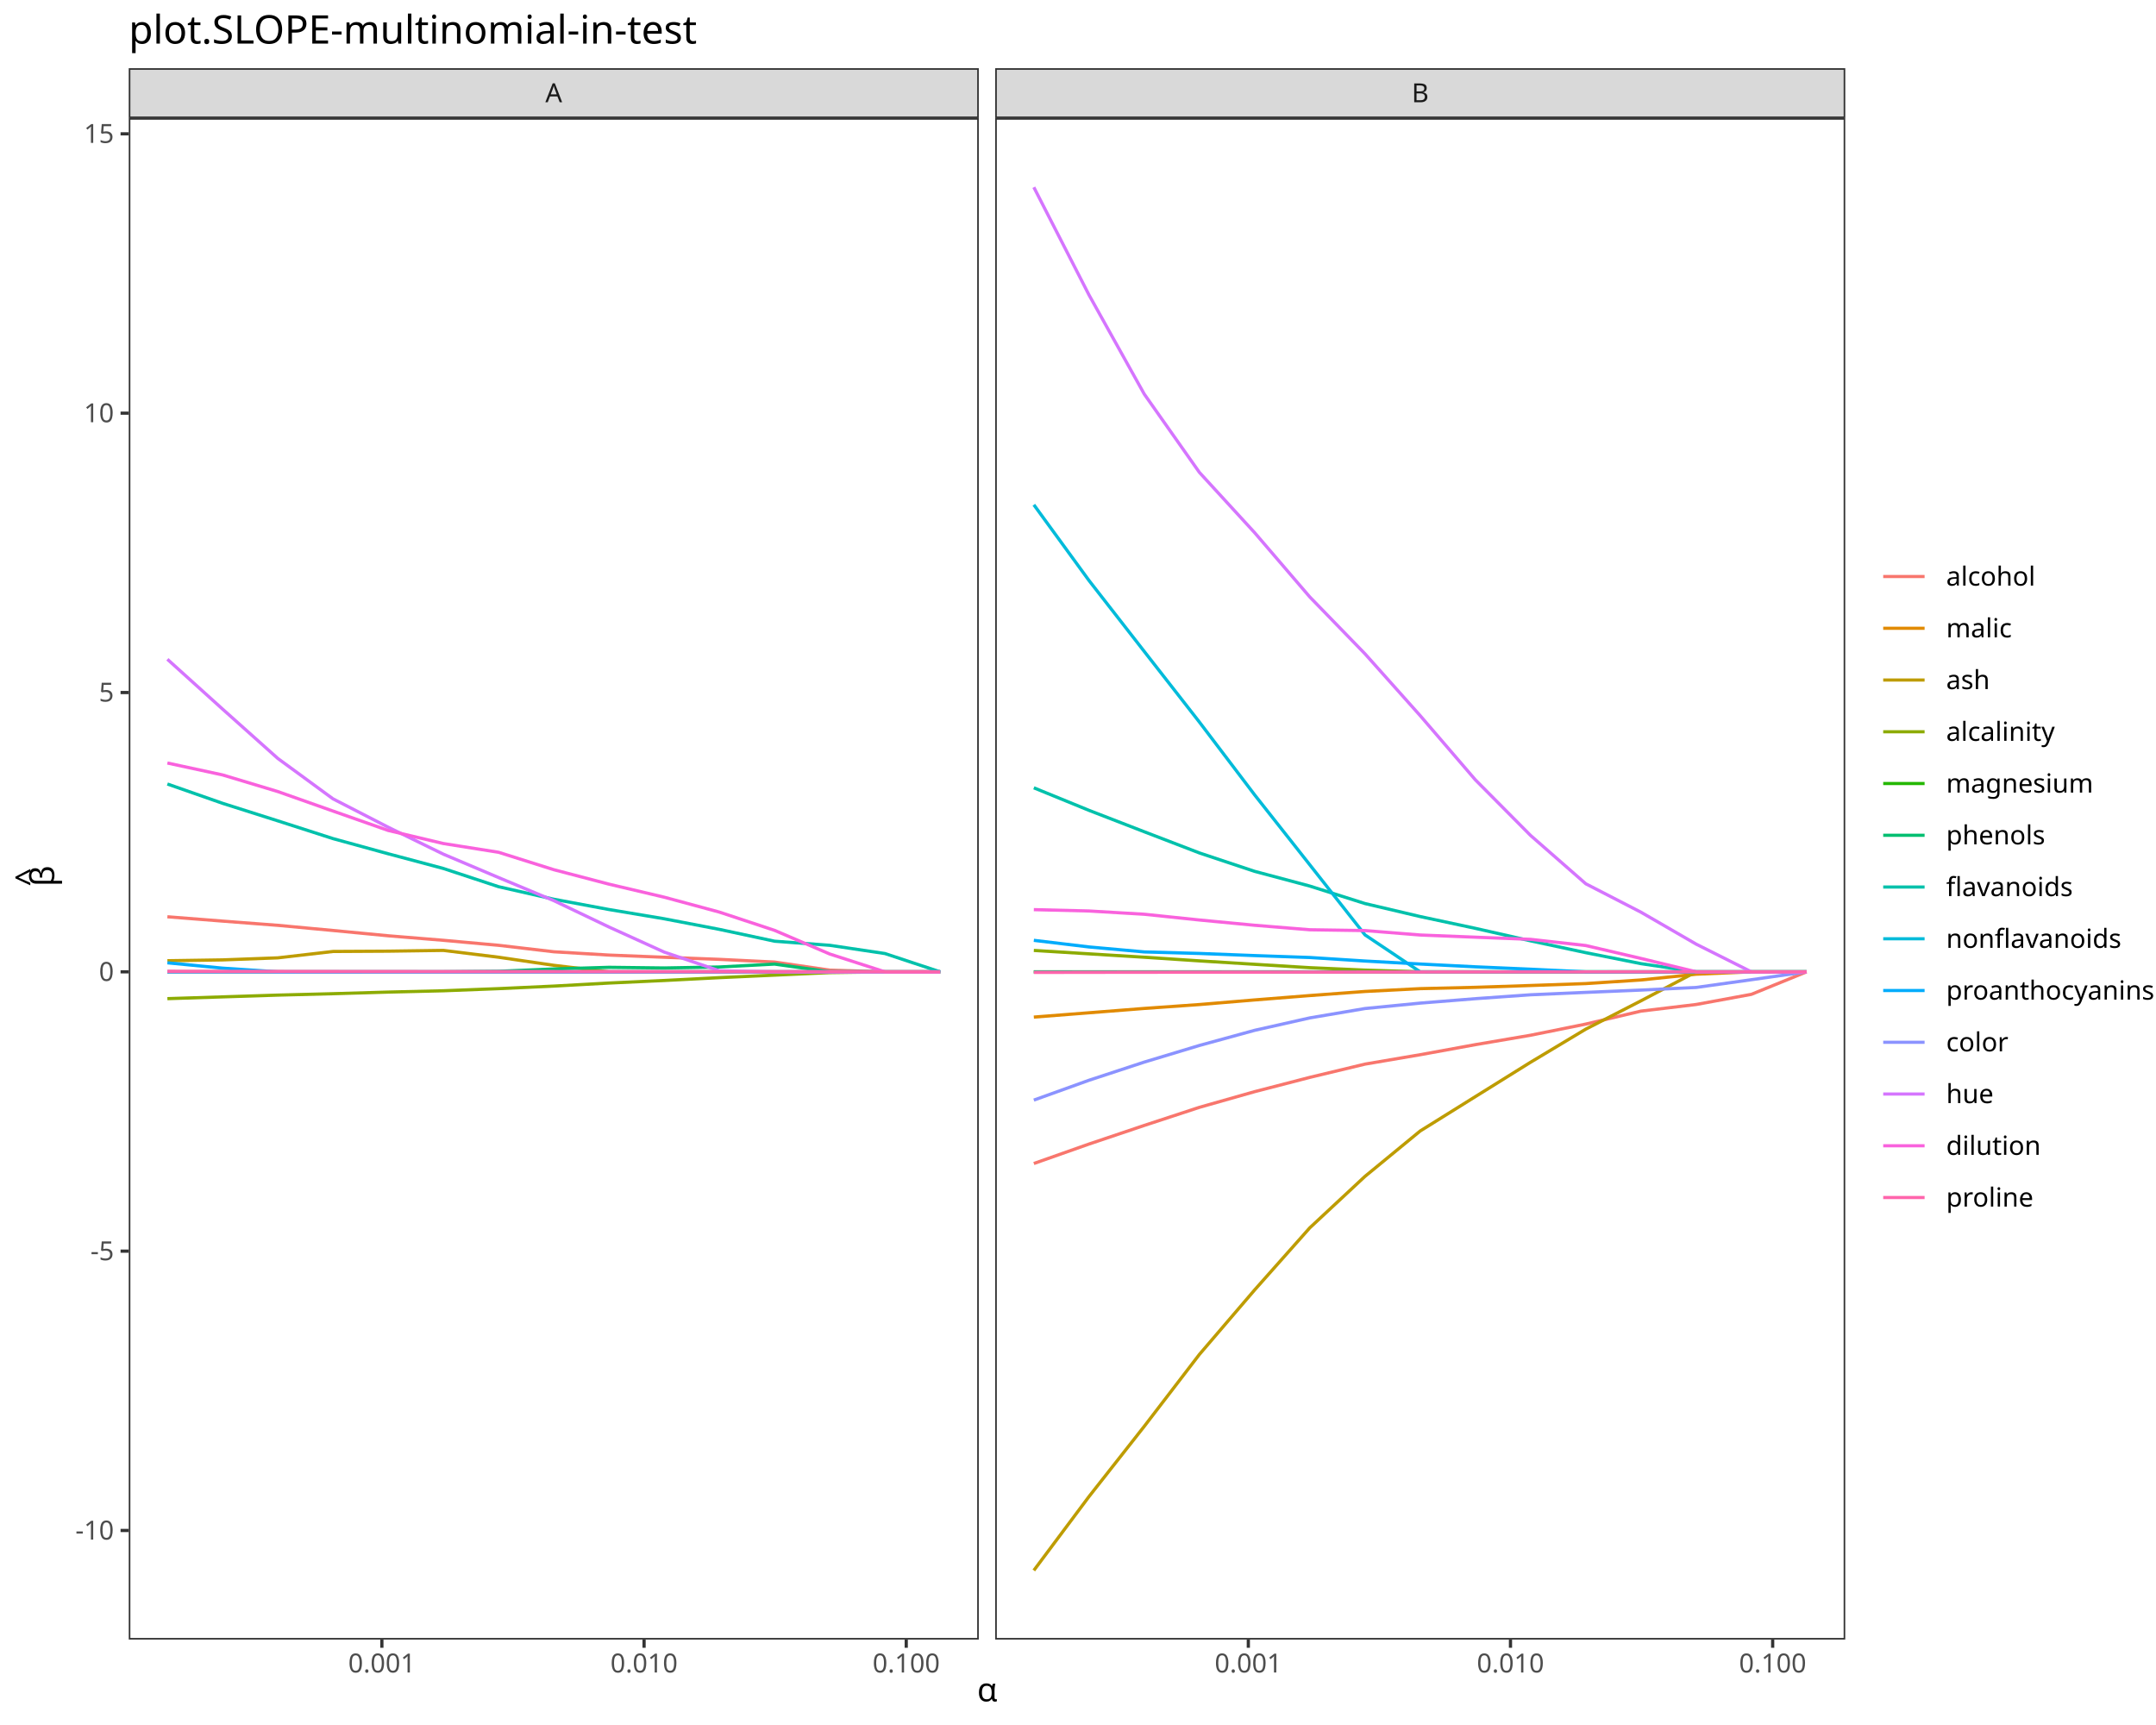
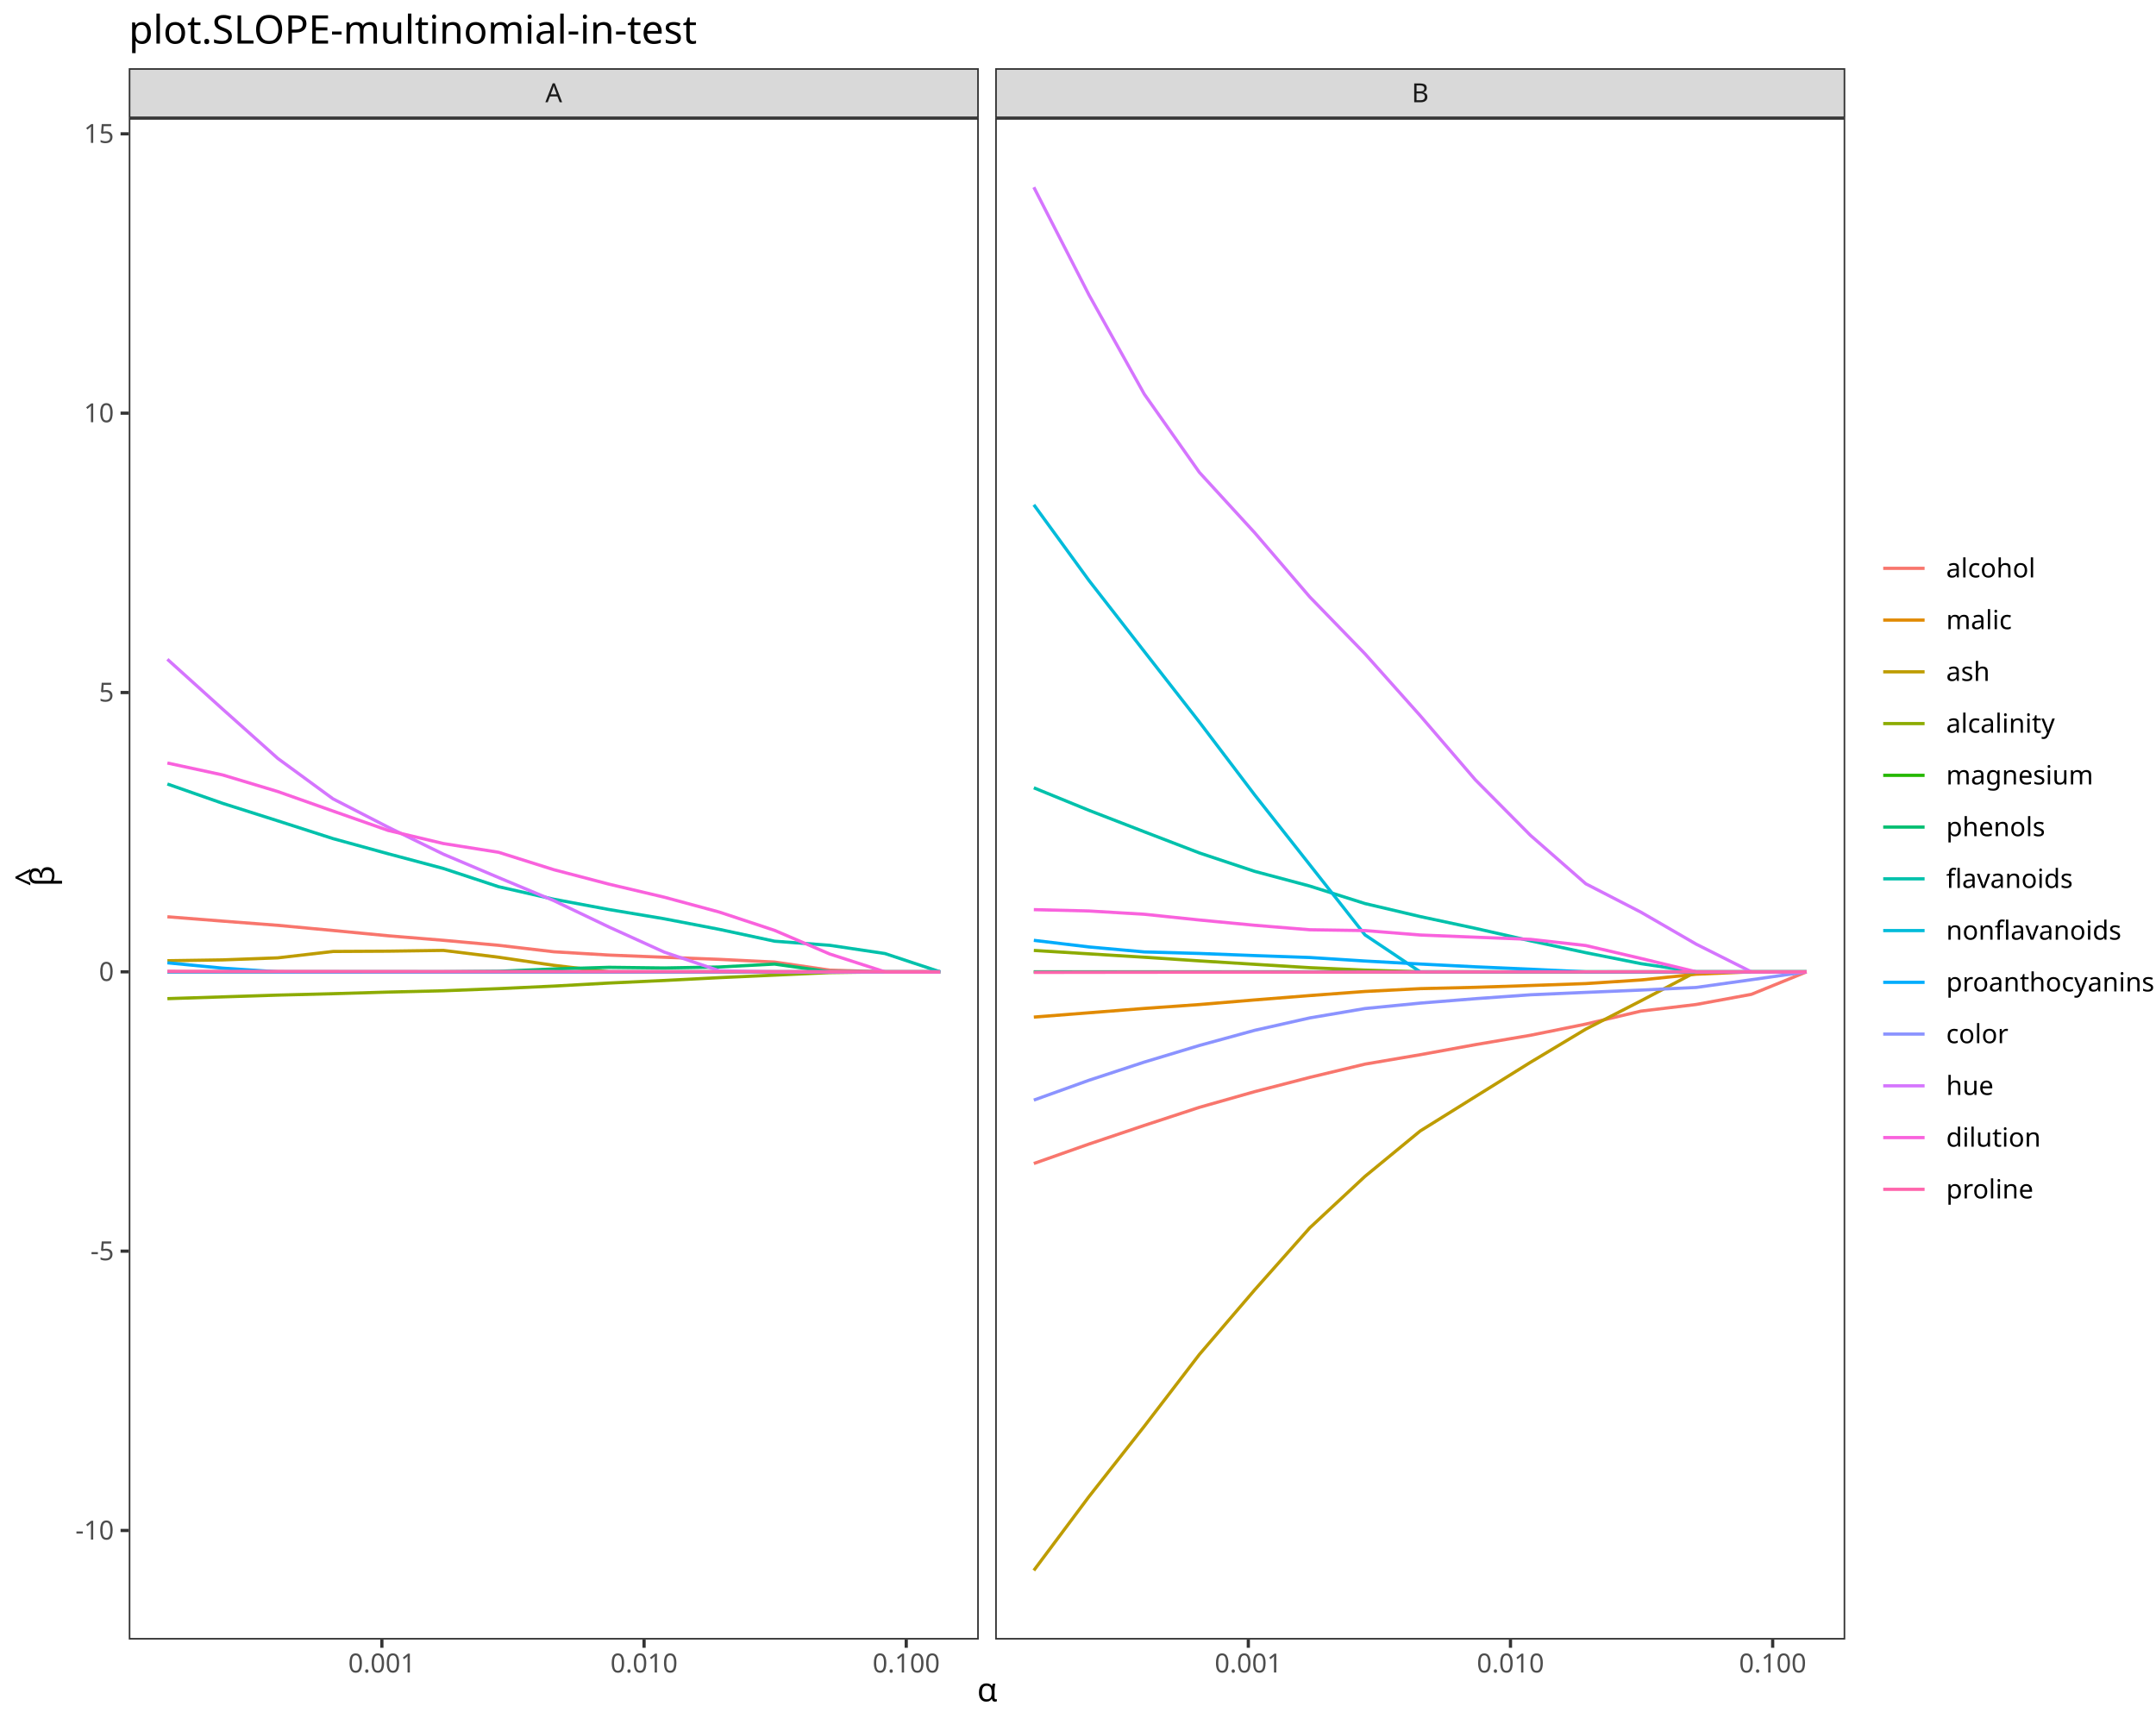
<svg xmlns="http://www.w3.org/2000/svg" class="svglite" data-engine-version="2.0" width="720.00pt" height="576.00pt" viewBox="0 0 720.00 576.00">
  <defs>
    <style type="text/css">
    .svglite line, .svglite polyline, .svglite polygon, .svglite path, .svglite rect, .svglite circle {
      fill: none;
      stroke: #000000;
      stroke-linecap: round;
      stroke-linejoin: round;
      stroke-miterlimit: 10.00;
    }
  </style>
  </defs>
  <rect width="100%" height="100%" style="stroke: none; fill: #FFFFFF;" />
  <defs>
    <clipPath id="cpMC4wMHw3MjAuMDB8MC4wMHw1NzYuMDA=">
      <rect x="0.00" y="0.00" width="720.00" height="576.00" />
    </clipPath>
  </defs>
  <g clip-path="url(#cpMC4wMHw3MjAuMDB8MC4wMHw1NzYuMDA=)">
    <rect x="0.00" y="0.00" width="720.00" height="576.00" style="stroke-width: 1.07; stroke: #FFFFFF; fill: #FFFFFF;" />
  </g>
  <defs>
    <clipPath id="cpNDMuMDB8MzI2Ljg3fDM5LjQzfDU0Ny40OA==">
      <rect x="43.00" y="39.43" width="283.87" height="508.04" />
    </clipPath>
  </defs>
  <g clip-path="url(#cpNDMuMDB8MzI2Ljg3fDM5LjQzfDU0Ny40OA==)">
    <rect x="43.00" y="39.43" width="283.87" height="508.04" style="stroke-width: 1.07; stroke: none; fill: #FFFFFF;" />
    <polyline points="55.90,306.12 74.34,307.57 92.77,308.98 111.20,310.70 129.64,312.47 148.07,313.98 166.50,315.65 184.93,317.81 203.37,318.91 221.80,319.64 240.23,320.34 258.67,321.24 277.10,323.95 295.53,324.51 313.96,324.51 " style="stroke-width: 1.07; stroke: #F8766D; stroke-linecap: butt;" />
    <polyline points="55.90,324.51 74.34,324.51 92.77,324.51 111.20,324.51 129.64,324.51 148.07,324.51 166.50,324.51 184.93,324.51 203.37,324.51 221.80,324.51 240.23,324.51 258.67,324.51 277.10,324.51 295.53,324.51 313.96,324.51 " style="stroke-width: 1.07; stroke: #E18A00; stroke-linecap: butt;" />
    <polyline points="55.90,320.80 74.34,320.52 92.77,319.84 111.20,317.71 129.64,317.61 148.07,317.35 166.50,319.63 184.93,322.33 203.37,324.51 221.80,324.51 240.23,324.51 258.67,324.51 277.10,324.51 295.53,324.51 313.96,324.51 " style="stroke-width: 1.07; stroke: #BE9C00; stroke-linecap: butt;" />
    <polyline points="55.90,333.46 74.34,332.87 92.77,332.28 111.20,331.81 129.64,331.27 148.07,330.83 166.50,330.12 184.93,329.27 203.37,328.25 221.80,327.40 240.23,326.45 258.67,325.61 277.10,324.77 295.53,324.51 313.96,324.51 " style="stroke-width: 1.07; stroke: #8CAB00; stroke-linecap: butt;" />
    <polyline points="55.90,324.51 74.34,324.51 92.77,324.51 111.20,324.51 129.64,324.51 148.07,324.51 166.50,324.51 184.93,324.51 203.37,324.51 221.80,324.51 240.23,324.51 258.67,324.51 277.10,324.51 295.53,324.51 313.96,324.51 " style="stroke-width: 1.07; stroke: #24B700; stroke-linecap: butt;" />
    <polyline points="55.90,324.51 74.34,324.51 92.77,324.51 111.20,324.51 129.64,324.51 148.07,324.51 166.50,324.33 184.93,323.55 203.37,323.00 221.80,323.22 240.23,322.89 258.67,321.92 277.10,324.49 295.53,324.51 313.96,324.51 " style="stroke-width: 1.07; stroke: #00BE70; stroke-linecap: butt;" />
    <polyline points="55.90,261.79 74.34,268.24 92.77,274.09 111.20,280.02 129.64,285.09 148.07,290.00 166.50,296.08 184.93,300.26 203.37,303.70 221.80,306.79 240.23,310.33 258.67,314.28 277.10,315.65 295.53,318.40 313.96,324.51 " style="stroke-width: 1.07; stroke: #00C1AB; stroke-linecap: butt;" />
    <polyline points="55.90,324.51 74.34,324.51 92.77,324.51 111.20,324.51 129.64,324.51 148.07,324.51 166.50,324.51 184.93,324.51 203.37,324.51 221.80,324.51 240.23,324.51 258.67,324.51 277.10,324.51 295.53,324.51 313.96,324.51 " style="stroke-width: 1.07; stroke: #00BBDA; stroke-linecap: butt;" />
    <polyline points="55.90,321.49 74.34,323.28 92.77,324.51 111.20,324.51 129.64,324.51 148.07,324.51 166.50,324.51 184.93,324.51 203.37,324.51 221.80,324.51 240.23,324.51 258.67,324.51 277.10,324.51 295.53,324.51 313.96,324.51 " style="stroke-width: 1.07; stroke: #00ACFC; stroke-linecap: butt;" />
    <polyline points="55.90,324.51 74.34,324.51 92.77,324.51 111.20,324.51 129.64,324.51 148.07,324.51 166.50,324.51 184.93,324.51 203.37,324.51 221.80,324.51 240.23,324.51 258.67,324.51 277.10,324.51 295.53,324.51 313.96,324.51 " style="stroke-width: 1.07; stroke: #8B93FF; stroke-linecap: butt;" />
    <polyline points="55.90,220.14 74.34,236.79 92.77,253.25 111.20,266.74 129.64,276.22 148.07,285.22 166.50,293.03 184.93,300.73 203.37,309.54 221.80,317.91 240.23,324.16 258.67,324.51 277.10,324.51 295.53,324.51 313.96,324.51 " style="stroke-width: 1.07; stroke: #D575FE; stroke-linecap: butt;" />
    <polyline points="55.90,254.78 74.34,258.76 92.77,264.31 111.20,270.82 129.64,277.30 148.07,281.67 166.50,284.59 184.93,290.40 203.37,295.23 221.80,299.58 240.23,304.56 258.67,310.66 277.10,318.56 295.53,324.51 313.96,324.51 " style="stroke-width: 1.07; stroke: #F962DD; stroke-linecap: butt;" />
    <polyline points="55.90,324.33 74.34,324.36 92.77,324.37 111.20,324.39 129.64,324.40 148.07,324.42 166.50,324.42 184.93,324.43 203.37,324.44 221.80,324.45 240.23,324.46 258.67,324.46 277.10,324.47 295.53,324.49 313.96,324.51 " style="stroke-width: 1.07; stroke: #FF65AC; stroke-linecap: butt;" />
    <rect x="43.00" y="39.43" width="283.87" height="508.04" style="stroke-width: 1.07; stroke: #333333;" />
  </g>
  <g clip-path="url(#cpMC4wMHw3MjAuMDB8MC4wMHw1NzYuMDA=)">
</g>
  <defs>
    <clipPath id="cpMzMyLjM1fDYxNi4yMXwzOS40M3w1NDcuNDg=">
      <rect x="332.35" y="39.43" width="283.87" height="508.04" />
    </clipPath>
  </defs>
  <g clip-path="url(#cpMzMyLjM1fDYxNi4yMXwzOS40M3w1NDcuNDg=)">
    <rect x="332.35" y="39.43" width="283.87" height="508.04" style="stroke-width: 1.07; stroke: none; fill: #FFFFFF;" />
    <polyline points="345.25,388.51 363.68,382.01 382.12,375.80 400.55,369.75 418.98,364.52 437.41,359.75 455.85,355.32 474.28,352.18 492.71,348.82 511.14,345.68 529.58,341.95 548.01,337.62 566.44,335.41 584.88,332.02 603.31,324.51 " style="stroke-width: 1.07; stroke: #F8766D; stroke-linecap: butt;" />
    <polyline points="345.25,339.62 363.68,338.18 382.12,336.73 400.55,335.43 418.98,333.89 437.41,332.43 455.85,331.06 474.28,330.12 492.71,329.68 511.14,329.07 529.58,328.43 548.01,327.22 566.44,325.30 584.88,324.51 603.31,324.51 " style="stroke-width: 1.07; stroke: #E18A00; stroke-linecap: butt;" />
    <polyline points="345.25,524.38 363.68,499.71 382.12,476.28 400.55,452.25 418.98,430.73 437.41,409.98 455.85,392.80 474.28,377.65 492.71,366.17 511.14,354.69 529.58,343.64 548.01,334.18 566.44,324.51 584.88,324.51 603.31,324.51 " style="stroke-width: 1.07; stroke: #BE9C00; stroke-linecap: butt;" />
    <polyline points="345.25,317.36 363.68,318.50 382.12,319.63 400.55,320.85 418.98,321.99 437.41,323.12 455.85,323.93 474.28,324.51 492.71,324.51 511.14,324.51 529.58,324.51 548.01,324.51 566.44,324.51 584.88,324.51 603.31,324.51 " style="stroke-width: 1.07; stroke: #8CAB00; stroke-linecap: butt;" />
    <polyline points="345.25,324.51 363.68,324.51 382.12,324.51 400.55,324.51 418.98,324.51 437.41,324.51 455.85,324.51 474.28,324.51 492.71,324.51 511.14,324.51 529.58,324.51 548.01,324.51 566.44,324.51 584.88,324.51 603.31,324.51 " style="stroke-width: 1.07; stroke: #24B700; stroke-linecap: butt;" />
    <polyline points="345.25,324.51 363.68,324.51 382.12,324.51 400.55,324.51 418.98,324.51 437.41,324.51 455.85,324.51 474.28,324.51 492.71,324.51 511.14,324.51 529.58,324.51 548.01,324.51 566.44,324.51 584.88,324.51 603.31,324.51 " style="stroke-width: 1.07; stroke: #00BE70; stroke-linecap: butt;" />
    <polyline points="345.25,263.06 363.68,270.59 382.12,277.73 400.55,284.81 418.98,290.95 437.41,295.87 455.85,301.71 474.28,306.05 492.71,309.99 511.14,314.16 529.58,318.11 548.01,321.78 566.44,324.51 584.88,324.51 603.31,324.51 " style="stroke-width: 1.07; stroke: #00C1AB; stroke-linecap: butt;" />
    <polyline points="345.25,168.55 363.68,193.85 382.12,217.52 400.55,241.12 418.98,265.41 437.41,288.77 455.85,312.18 474.28,324.51 492.71,324.51 511.14,324.51 529.58,324.51 548.01,324.51 566.44,324.51 584.88,324.51 603.31,324.51 " style="stroke-width: 1.07; stroke: #00BBDA; stroke-linecap: butt;" />
    <polyline points="345.25,313.99 363.68,316.20 382.12,317.86 400.55,318.37 418.98,319.08 437.41,319.72 455.85,320.90 474.28,321.90 492.71,322.83 511.14,323.63 529.58,324.51 548.01,324.51 566.44,324.51 584.88,324.51 603.31,324.51 " style="stroke-width: 1.07; stroke: #00ACFC; stroke-linecap: butt;" />
    <polyline points="345.25,367.34 363.68,360.71 382.12,354.65 400.55,349.09 418.98,344.04 437.41,339.89 455.85,336.76 474.28,334.95 492.71,333.47 511.14,332.17 529.58,331.37 548.01,330.60 566.44,329.72 584.88,327.14 603.31,324.51 " style="stroke-width: 1.07; stroke: #8B93FF; stroke-linecap: butt;" />
    <polyline points="345.25,62.53 363.68,98.50 382.12,131.58 400.55,157.75 418.98,177.86 437.41,199.34 455.85,218.33 474.28,238.97 492.71,260.41 511.14,278.97 529.58,295.11 548.01,304.60 566.44,315.26 584.88,324.51 603.31,324.51 " style="stroke-width: 1.07; stroke: #D575FE; stroke-linecap: butt;" />
    <polyline points="345.25,303.74 363.68,304.19 382.12,305.28 400.55,307.20 418.98,308.96 437.41,310.46 455.85,310.73 474.28,312.21 492.71,312.94 511.14,313.66 529.58,315.73 548.01,320.04 566.44,324.50 584.88,324.51 603.31,324.51 " style="stroke-width: 1.07; stroke: #F962DD; stroke-linecap: butt;" />
    <polyline points="345.25,324.70 363.68,324.67 382.12,324.65 400.55,324.63 418.98,324.61 437.41,324.60 455.85,324.58 474.28,324.57 492.71,324.55 511.14,324.54 529.58,324.53 548.01,324.52 566.44,324.51 584.88,324.51 603.31,324.51 " style="stroke-width: 1.07; stroke: #FF65AC; stroke-linecap: butt;" />
    <rect x="332.35" y="39.43" width="283.87" height="508.04" style="stroke-width: 1.07; stroke: #333333;" />
  </g>
  <g clip-path="url(#cpMC4wMHw3MjAuMDB8MC4wMHw1NzYuMDA=)">
</g>
  <defs>
    <clipPath id="cpNDMuMDB8MzI2Ljg3fDIyLjc4fDM5LjQz">
      <rect x="43.00" y="22.78" width="283.87" height="16.65" />
    </clipPath>
  </defs>
  <g clip-path="url(#cpNDMuMDB8MzI2Ljg3fDIyLjc4fDM5LjQz)">
    <rect x="43.00" y="22.78" width="283.87" height="16.65" style="stroke-width: 1.07; stroke: #333333; fill: #D9D9D9;" />
    <text x="184.93" y="34.14" text-anchor="middle" style="font-size: 8.80px; fill: #1A1A1A; font-family: sans;" textLength="5.87px" lengthAdjust="spacingAndGlyphs">A</text>
  </g>
  <g clip-path="url(#cpMC4wMHw3MjAuMDB8MC4wMHw1NzYuMDA=)">
</g>
  <defs>
    <clipPath id="cpMzMyLjM1fDYxNi4yMXwyMi43OHwzOS40Mw==">
      <rect x="332.35" y="22.78" width="283.87" height="16.65" />
    </clipPath>
  </defs>
  <g clip-path="url(#cpMzMyLjM1fDYxNi4yMXwyMi43OHwzOS40Mw==)">
    <rect x="332.35" y="22.78" width="283.87" height="16.65" style="stroke-width: 1.07; stroke: #333333; fill: #D9D9D9;" />
    <text x="474.28" y="34.14" text-anchor="middle" style="font-size: 8.80px; fill: #1A1A1A; font-family: sans;" textLength="5.87px" lengthAdjust="spacingAndGlyphs">B</text>
  </g>
  <g clip-path="url(#cpMC4wMHw3MjAuMDB8MC4wMHw1NzYuMDA=)">
    <polyline points="127.53,550.22 127.53,547.48 " style="stroke-width: 1.07; stroke: #333333; stroke-linecap: butt;" />
    <polyline points="215.09,550.22 215.09,547.48 " style="stroke-width: 1.07; stroke: #333333; stroke-linecap: butt;" />
    <polyline points="302.64,550.22 302.64,547.48 " style="stroke-width: 1.07; stroke: #333333; stroke-linecap: butt;" />
    <text x="127.53" y="558.46" text-anchor="middle" style="font-size: 8.80px; fill: #4D4D4D; font-family: sans;" textLength="22.02px" lengthAdjust="spacingAndGlyphs">0.001</text>
    <text x="215.09" y="558.46" text-anchor="middle" style="font-size: 8.80px; fill: #4D4D4D; font-family: sans;" textLength="22.02px" lengthAdjust="spacingAndGlyphs">0.010</text>
    <text x="302.64" y="558.46" text-anchor="middle" style="font-size: 8.80px; fill: #4D4D4D; font-family: sans;" textLength="22.02px" lengthAdjust="spacingAndGlyphs">0.100</text>
    <polyline points="416.88,550.22 416.88,547.48 " style="stroke-width: 1.07; stroke: #333333; stroke-linecap: butt;" />
    <polyline points="504.43,550.22 504.43,547.48 " style="stroke-width: 1.07; stroke: #333333; stroke-linecap: butt;" />
    <polyline points="591.99,550.22 591.99,547.48 " style="stroke-width: 1.07; stroke: #333333; stroke-linecap: butt;" />
    <text x="416.88" y="558.46" text-anchor="middle" style="font-size: 8.80px; fill: #4D4D4D; font-family: sans;" textLength="22.02px" lengthAdjust="spacingAndGlyphs">0.001</text>
    <text x="504.43" y="558.46" text-anchor="middle" style="font-size: 8.80px; fill: #4D4D4D; font-family: sans;" textLength="22.02px" lengthAdjust="spacingAndGlyphs">0.010</text>
    <text x="591.99" y="558.46" text-anchor="middle" style="font-size: 8.80px; fill: #4D4D4D; font-family: sans;" textLength="22.02px" lengthAdjust="spacingAndGlyphs">0.100</text>
    <text x="38.07" y="514.08" text-anchor="end" style="font-size: 8.80px; fill: #4D4D4D; font-family: sans;" textLength="12.72px" lengthAdjust="spacingAndGlyphs">-10</text>
    <text x="38.07" y="420.81" text-anchor="end" style="font-size: 8.80px; fill: #4D4D4D; font-family: sans;" textLength="7.82px" lengthAdjust="spacingAndGlyphs">-5</text>
    <text x="38.07" y="327.54" text-anchor="end" style="font-size: 8.80px; fill: #4D4D4D; font-family: sans;" textLength="4.89px" lengthAdjust="spacingAndGlyphs">0</text>
    <text x="38.07" y="234.26" text-anchor="end" style="font-size: 8.80px; fill: #4D4D4D; font-family: sans;" textLength="4.89px" lengthAdjust="spacingAndGlyphs">5</text>
    <text x="38.07" y="140.99" text-anchor="end" style="font-size: 8.80px; fill: #4D4D4D; font-family: sans;" textLength="9.79px" lengthAdjust="spacingAndGlyphs">10</text>
    <text x="38.07" y="47.72" text-anchor="end" style="font-size: 8.80px; fill: #4D4D4D; font-family: sans;" textLength="9.79px" lengthAdjust="spacingAndGlyphs">15</text>
    <polyline points="40.26,511.05 43.00,511.05 " style="stroke-width: 1.07; stroke: #333333; stroke-linecap: butt;" />
    <polyline points="40.26,417.78 43.00,417.78 " style="stroke-width: 1.07; stroke: #333333; stroke-linecap: butt;" />
    <polyline points="40.26,324.51 43.00,324.51 " style="stroke-width: 1.07; stroke: #333333; stroke-linecap: butt;" />
    <polyline points="40.26,231.24 43.00,231.24 " style="stroke-width: 1.07; stroke: #333333; stroke-linecap: butt;" />
    <polyline points="40.26,137.96 43.00,137.96 " style="stroke-width: 1.07; stroke: #333333; stroke-linecap: butt;" />
    <polyline points="40.26,44.69 43.00,44.69 " style="stroke-width: 1.07; stroke: #333333; stroke-linecap: butt;" />
    <text x="326.31" y="568.10" style="font-size: 11.00px; font-family: sans;" textLength="6.60px" lengthAdjust="spacingAndGlyphs">α</text>
    <text transform="translate(18.08,296.01) rotate(-90)" style="font-size: 11.00px; font-family: sans;" textLength="5.10px" lengthAdjust="spacingAndGlyphs">β</text>
    <text transform="translate(13.05,296.04) rotate(-90)" style="font-size: 11.00px; font-family: sans;" textLength="5.16px" lengthAdjust="spacingAndGlyphs">^</text>
-     <rect x="627.17" y="178.39" width="87.35" height="230.12" style="stroke-width: 1.07; stroke: none; fill: #FFFFFF;" />
-     <rect x="627.17" y="183.87" width="17.28" height="17.28" style="stroke-width: 1.07; stroke: none; fill: #FFFFFF;" />
-     <line x1="628.90" y1="192.51" x2="642.72" y2="192.51" style="stroke-width: 1.07; stroke: #F8766D; stroke-linecap: butt;" />
-     <rect x="627.17" y="201.15" width="17.28" height="17.28" style="stroke-width: 1.07; stroke: none; fill: #FFFFFF;" />
-     <line x1="628.90" y1="209.79" x2="642.72" y2="209.79" style="stroke-width: 1.07; stroke: #E18A00; stroke-linecap: butt;" />
-     <rect x="627.17" y="218.43" width="17.28" height="17.28" style="stroke-width: 1.07; stroke: none; fill: #FFFFFF;" />
-     <line x1="628.90" y1="227.07" x2="642.72" y2="227.07" style="stroke-width: 1.07; stroke: #BE9C00; stroke-linecap: butt;" />
-     <rect x="627.17" y="235.71" width="17.28" height="17.28" style="stroke-width: 1.07; stroke: none; fill: #FFFFFF;" />
-     <line x1="628.90" y1="244.35" x2="642.72" y2="244.35" style="stroke-width: 1.07; stroke: #8CAB00; stroke-linecap: butt;" />
-     <rect x="627.17" y="252.99" width="17.28" height="17.28" style="stroke-width: 1.07; stroke: none; fill: #FFFFFF;" />
-     <line x1="628.90" y1="261.63" x2="642.72" y2="261.63" style="stroke-width: 1.07; stroke: #24B700; stroke-linecap: butt;" />
-     <rect x="627.17" y="270.27" width="17.28" height="17.28" style="stroke-width: 1.07; stroke: none; fill: #FFFFFF;" />
-     <line x1="628.90" y1="278.91" x2="642.72" y2="278.91" style="stroke-width: 1.07; stroke: #00BE70; stroke-linecap: butt;" />
-     <rect x="627.17" y="287.55" width="17.28" height="17.28" style="stroke-width: 1.07; stroke: none; fill: #FFFFFF;" />
-     <line x1="628.90" y1="296.19" x2="642.72" y2="296.19" style="stroke-width: 1.07; stroke: #00C1AB; stroke-linecap: butt;" />
-     <rect x="627.17" y="304.83" width="17.28" height="17.28" style="stroke-width: 1.07; stroke: none; fill: #FFFFFF;" />
-     <line x1="628.90" y1="313.47" x2="642.72" y2="313.47" style="stroke-width: 1.07; stroke: #00BBDA; stroke-linecap: butt;" />
-     <rect x="627.17" y="322.11" width="17.28" height="17.28" style="stroke-width: 1.07; stroke: none; fill: #FFFFFF;" />
-     <line x1="628.90" y1="330.75" x2="642.72" y2="330.75" style="stroke-width: 1.07; stroke: #00ACFC; stroke-linecap: butt;" />
-     <rect x="627.17" y="339.39" width="17.28" height="17.28" style="stroke-width: 1.07; stroke: none; fill: #FFFFFF;" />
-     <line x1="628.90" y1="348.03" x2="642.72" y2="348.03" style="stroke-width: 1.07; stroke: #8B93FF; stroke-linecap: butt;" />
-     <rect x="627.17" y="356.67" width="17.28" height="17.28" style="stroke-width: 1.07; stroke: none; fill: #FFFFFF;" />
-     <line x1="628.90" y1="365.31" x2="642.72" y2="365.31" style="stroke-width: 1.07; stroke: #D575FE; stroke-linecap: butt;" />
-     <rect x="627.17" y="373.95" width="17.28" height="17.28" style="stroke-width: 1.07; stroke: none; fill: #FFFFFF;" />
-     <line x1="628.90" y1="382.59" x2="642.72" y2="382.59" style="stroke-width: 1.07; stroke: #F962DD; stroke-linecap: butt;" />
-     <rect x="627.17" y="391.23" width="17.28" height="17.28" style="stroke-width: 1.07; stroke: none; fill: #FFFFFF;" />
-     <line x1="628.90" y1="399.87" x2="642.72" y2="399.87" style="stroke-width: 1.07; stroke: #FF65AC; stroke-linecap: butt;" />
-     <text x="649.93" y="195.54" style="font-size: 8.80px; font-family: sans;" textLength="27.89px" lengthAdjust="spacingAndGlyphs">alcohol</text>
-     <text x="649.93" y="212.82" style="font-size: 8.80px; font-family: sans;" textLength="20.54px" lengthAdjust="spacingAndGlyphs">malic</text>
-     <text x="649.93" y="230.10" style="font-size: 8.80px; font-family: sans;" textLength="14.19px" lengthAdjust="spacingAndGlyphs">ash</text>
-     <text x="649.93" y="247.38" style="font-size: 8.80px; font-family: sans;" textLength="33.75px" lengthAdjust="spacingAndGlyphs">alcalinity</text>
-     <text x="649.93" y="264.66" style="font-size: 8.80px; font-family: sans;" textLength="45.50px" lengthAdjust="spacingAndGlyphs">magnesium</text>
-     <text x="649.93" y="281.94" style="font-size: 8.80px; font-family: sans;" textLength="30.83px" lengthAdjust="spacingAndGlyphs">phenols</text>
-     <text x="649.93" y="299.22" style="font-size: 8.80px; font-family: sans;" textLength="39.63px" lengthAdjust="spacingAndGlyphs">flavanoids</text>
-     <text x="649.93" y="316.50" style="font-size: 8.80px; font-family: sans;" textLength="54.32px" lengthAdjust="spacingAndGlyphs">nonflavanoids</text>
-     <text x="649.93" y="333.78" style="font-size: 8.80px; font-family: sans;" textLength="64.59px" lengthAdjust="spacingAndGlyphs">proanthocyanins</text>
-     <text x="649.93" y="351.06" style="font-size: 8.80px; font-family: sans;" textLength="19.08px" lengthAdjust="spacingAndGlyphs">color</text>
-     <text x="649.93" y="368.34" style="font-size: 8.80px; font-family: sans;" textLength="14.68px" lengthAdjust="spacingAndGlyphs">hue</text>
-     <text x="649.93" y="385.62" style="font-size: 8.80px; font-family: sans;" textLength="27.88px" lengthAdjust="spacingAndGlyphs">dilution</text>
-     <text x="649.93" y="402.90" style="font-size: 8.80px; font-family: sans;" textLength="26.42px" lengthAdjust="spacingAndGlyphs">proline</text>
+     <rect x="627.17" y="181.13" width="87.35" height="224.64" style="stroke-width: 1.07; stroke: none; fill: #FFFFFF;" />
+     <rect x="627.17" y="181.13" width="17.28" height="17.28" style="stroke-width: 1.07; stroke: none; fill: #FFFFFF;" />
+     <line x1="628.90" y1="189.77" x2="642.72" y2="189.77" style="stroke-width: 1.07; stroke: #F8766D; stroke-linecap: butt;" />
+     <rect x="627.17" y="198.41" width="17.28" height="17.28" style="stroke-width: 1.07; stroke: none; fill: #FFFFFF;" />
+     <line x1="628.90" y1="207.05" x2="642.72" y2="207.05" style="stroke-width: 1.07; stroke: #E18A00; stroke-linecap: butt;" />
+     <rect x="627.17" y="215.69" width="17.28" height="17.28" style="stroke-width: 1.07; stroke: none; fill: #FFFFFF;" />
+     <line x1="628.90" y1="224.33" x2="642.72" y2="224.33" style="stroke-width: 1.07; stroke: #BE9C00; stroke-linecap: butt;" />
+     <rect x="627.17" y="232.97" width="17.28" height="17.28" style="stroke-width: 1.07; stroke: none; fill: #FFFFFF;" />
+     <line x1="628.90" y1="241.61" x2="642.72" y2="241.61" style="stroke-width: 1.07; stroke: #8CAB00; stroke-linecap: butt;" />
+     <rect x="627.17" y="250.25" width="17.28" height="17.28" style="stroke-width: 1.07; stroke: none; fill: #FFFFFF;" />
+     <line x1="628.90" y1="258.89" x2="642.72" y2="258.89" style="stroke-width: 1.07; stroke: #24B700; stroke-linecap: butt;" />
+     <rect x="627.17" y="267.53" width="17.28" height="17.28" style="stroke-width: 1.07; stroke: none; fill: #FFFFFF;" />
+     <line x1="628.90" y1="276.17" x2="642.72" y2="276.17" style="stroke-width: 1.07; stroke: #00BE70; stroke-linecap: butt;" />
+     <rect x="627.17" y="284.81" width="17.28" height="17.28" style="stroke-width: 1.07; stroke: none; fill: #FFFFFF;" />
+     <line x1="628.90" y1="293.45" x2="642.72" y2="293.45" style="stroke-width: 1.07; stroke: #00C1AB; stroke-linecap: butt;" />
+     <rect x="627.17" y="302.09" width="17.28" height="17.28" style="stroke-width: 1.07; stroke: none; fill: #FFFFFF;" />
+     <line x1="628.90" y1="310.73" x2="642.72" y2="310.73" style="stroke-width: 1.07; stroke: #00BBDA; stroke-linecap: butt;" />
+     <rect x="627.17" y="319.37" width="17.28" height="17.28" style="stroke-width: 1.07; stroke: none; fill: #FFFFFF;" />
+     <line x1="628.90" y1="328.01" x2="642.72" y2="328.01" style="stroke-width: 1.07; stroke: #00ACFC; stroke-linecap: butt;" />
+     <rect x="627.17" y="336.65" width="17.28" height="17.28" style="stroke-width: 1.07; stroke: none; fill: #FFFFFF;" />
+     <line x1="628.90" y1="345.29" x2="642.72" y2="345.29" style="stroke-width: 1.07; stroke: #8B93FF; stroke-linecap: butt;" />
+     <rect x="627.17" y="353.93" width="17.28" height="17.28" style="stroke-width: 1.07; stroke: none; fill: #FFFFFF;" />
+     <line x1="628.90" y1="362.57" x2="642.72" y2="362.57" style="stroke-width: 1.07; stroke: #D575FE; stroke-linecap: butt;" />
+     <rect x="627.17" y="371.21" width="17.28" height="17.28" style="stroke-width: 1.07; stroke: none; fill: #FFFFFF;" />
+     <line x1="628.90" y1="379.85" x2="642.72" y2="379.85" style="stroke-width: 1.07; stroke: #F962DD; stroke-linecap: butt;" />
+     <rect x="627.17" y="388.49" width="17.28" height="17.28" style="stroke-width: 1.07; stroke: none; fill: #FFFFFF;" />
+     <line x1="628.90" y1="397.13" x2="642.72" y2="397.13" style="stroke-width: 1.07; stroke: #FF65AC; stroke-linecap: butt;" />
+     <text x="649.93" y="192.80" style="font-size: 8.80px; font-family: sans;" textLength="27.89px" lengthAdjust="spacingAndGlyphs">alcohol</text>
+     <text x="649.93" y="210.08" style="font-size: 8.80px; font-family: sans;" textLength="20.54px" lengthAdjust="spacingAndGlyphs">malic</text>
+     <text x="649.93" y="227.36" style="font-size: 8.80px; font-family: sans;" textLength="14.19px" lengthAdjust="spacingAndGlyphs">ash</text>
+     <text x="649.93" y="244.64" style="font-size: 8.80px; font-family: sans;" textLength="33.75px" lengthAdjust="spacingAndGlyphs">alcalinity</text>
+     <text x="649.93" y="261.92" style="font-size: 8.80px; font-family: sans;" textLength="45.50px" lengthAdjust="spacingAndGlyphs">magnesium</text>
+     <text x="649.93" y="279.20" style="font-size: 8.80px; font-family: sans;" textLength="30.83px" lengthAdjust="spacingAndGlyphs">phenols</text>
+     <text x="649.93" y="296.48" style="font-size: 8.80px; font-family: sans;" textLength="39.63px" lengthAdjust="spacingAndGlyphs">flavanoids</text>
+     <text x="649.93" y="313.76" style="font-size: 8.80px; font-family: sans;" textLength="54.32px" lengthAdjust="spacingAndGlyphs">nonflavanoids</text>
+     <text x="649.93" y="331.04" style="font-size: 8.80px; font-family: sans;" textLength="64.59px" lengthAdjust="spacingAndGlyphs">proanthocyanins</text>
+     <text x="649.93" y="348.32" style="font-size: 8.80px; font-family: sans;" textLength="19.08px" lengthAdjust="spacingAndGlyphs">color</text>
+     <text x="649.93" y="365.60" style="font-size: 8.80px; font-family: sans;" textLength="14.68px" lengthAdjust="spacingAndGlyphs">hue</text>
+     <text x="649.93" y="382.88" style="font-size: 8.80px; font-family: sans;" textLength="27.88px" lengthAdjust="spacingAndGlyphs">dilution</text>
+     <text x="649.93" y="400.16" style="font-size: 8.80px; font-family: sans;" textLength="26.42px" lengthAdjust="spacingAndGlyphs">proline</text>
    <text x="43.00" y="14.56" style="font-size: 13.20px; font-family: sans;" textLength="180.48px" lengthAdjust="spacingAndGlyphs">plot.SLOPE-multinomial-in-test</text>
  </g>
</svg>
